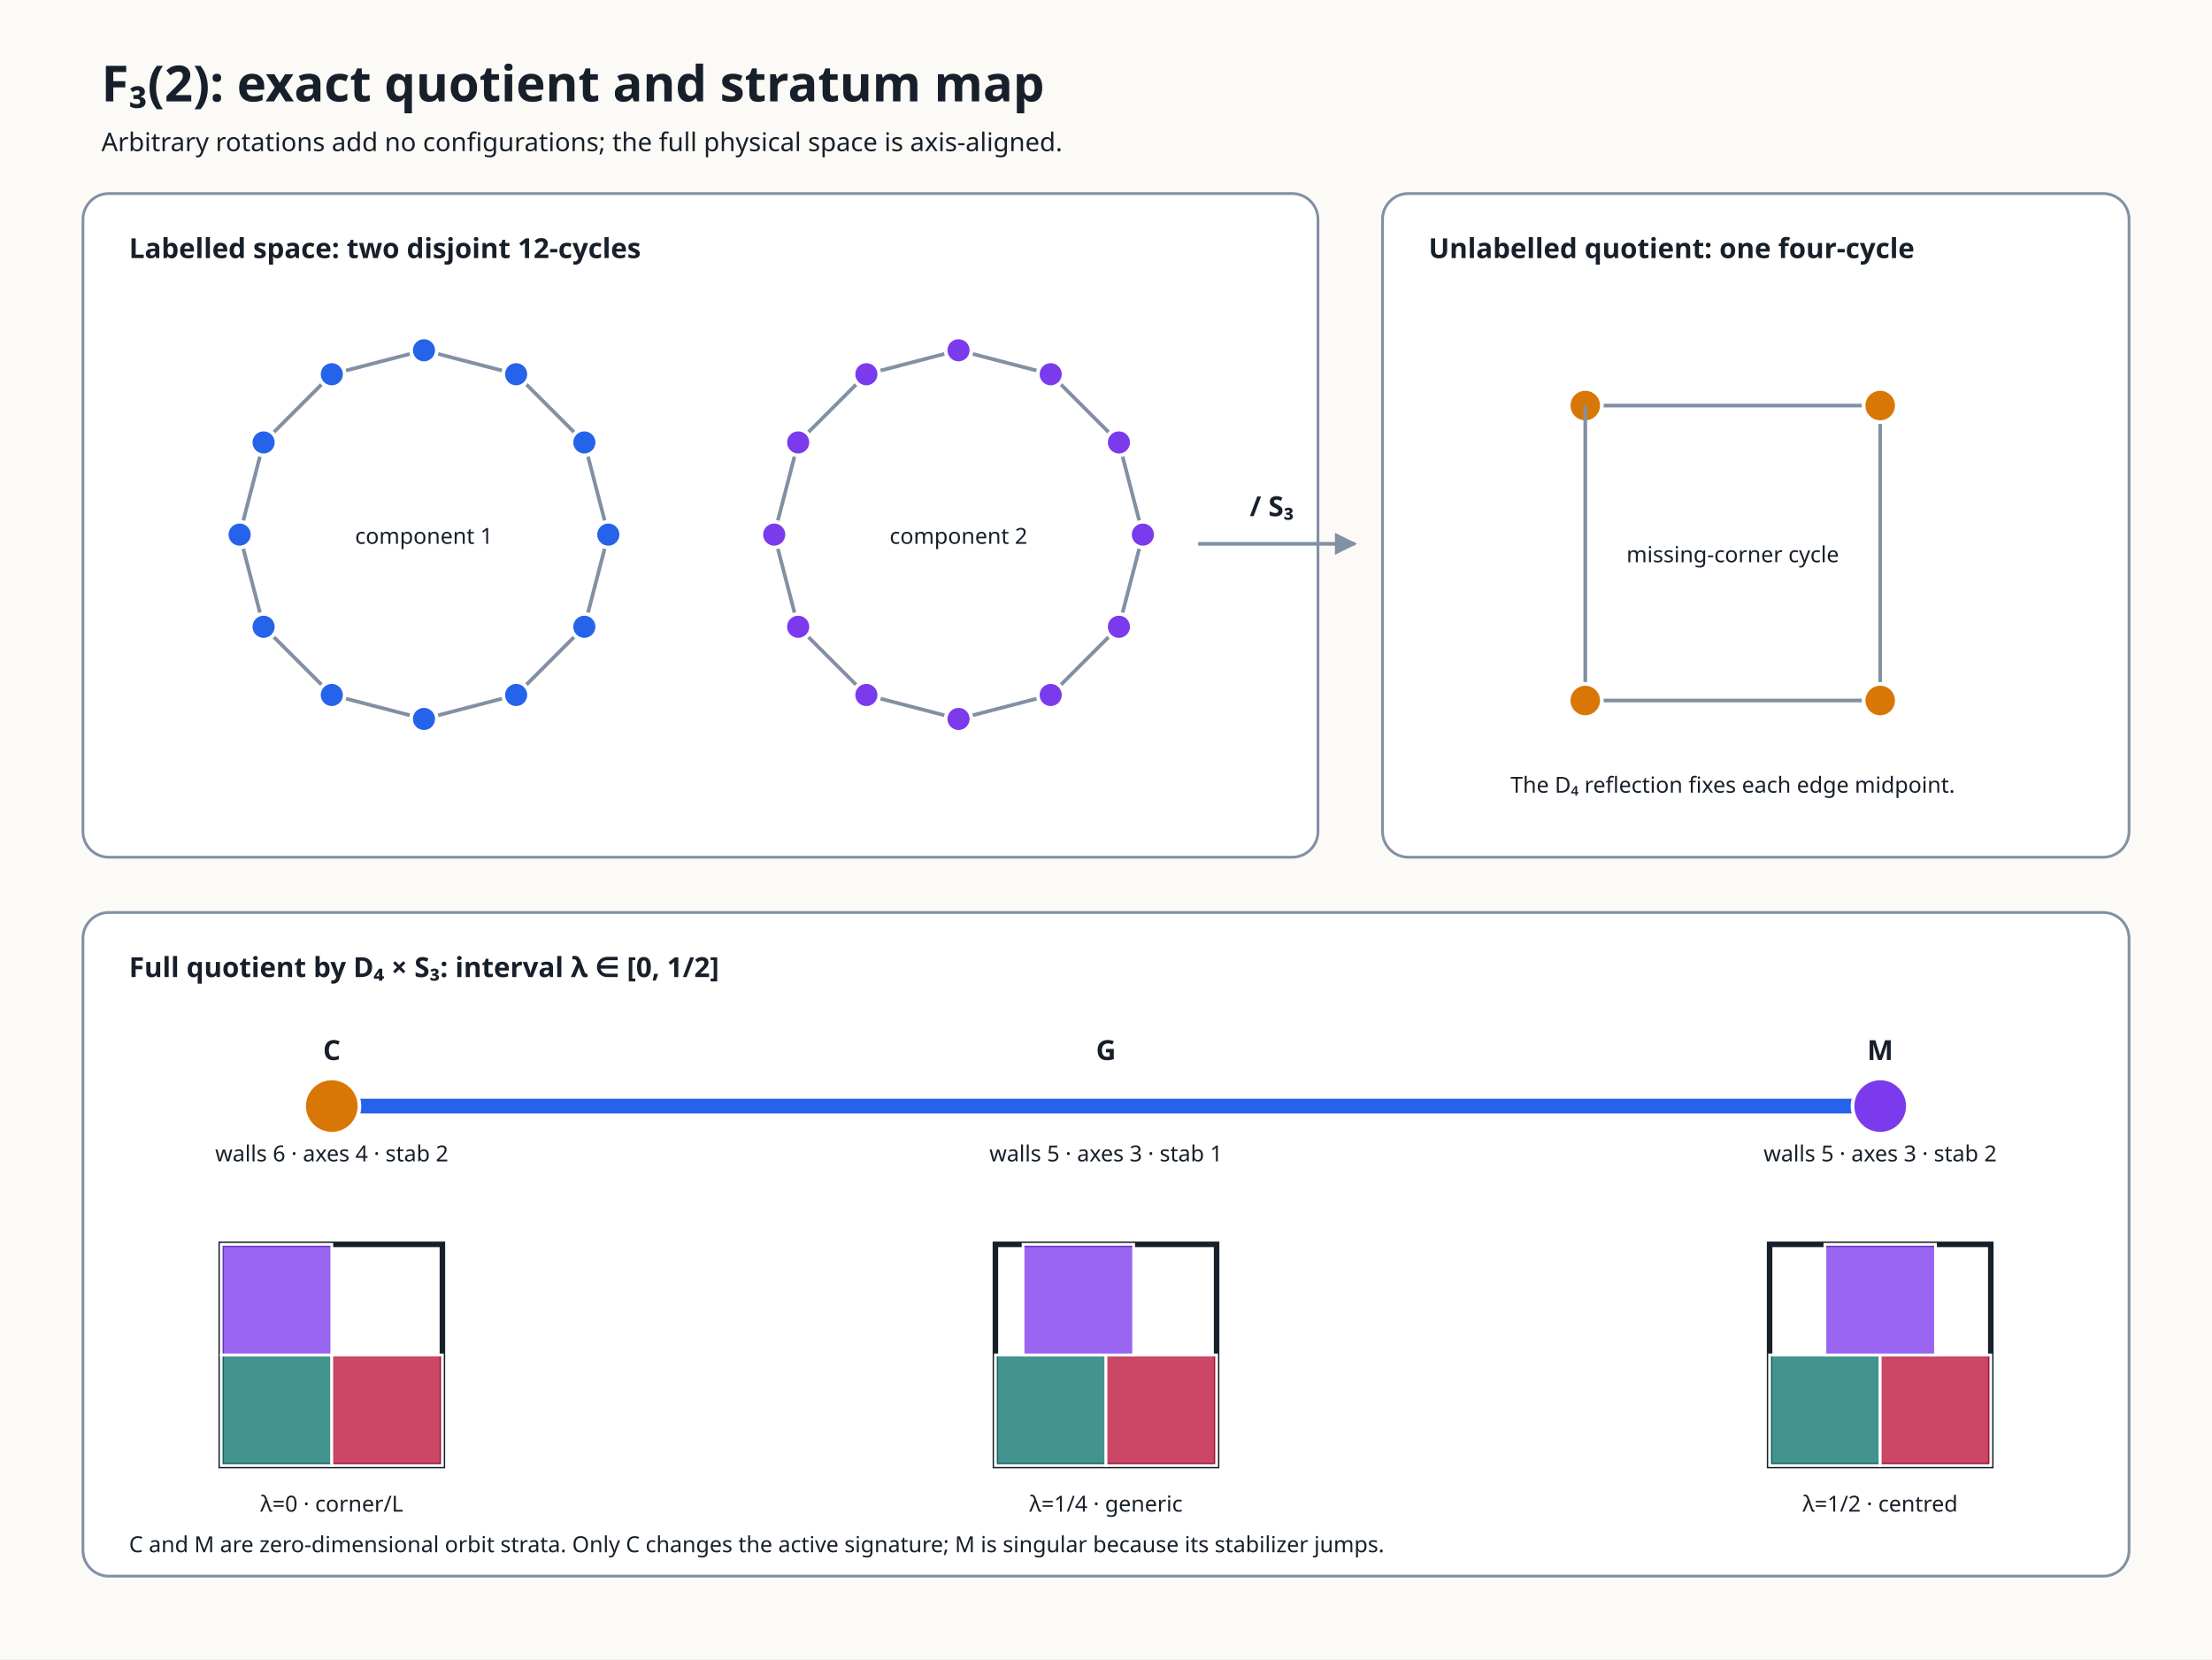
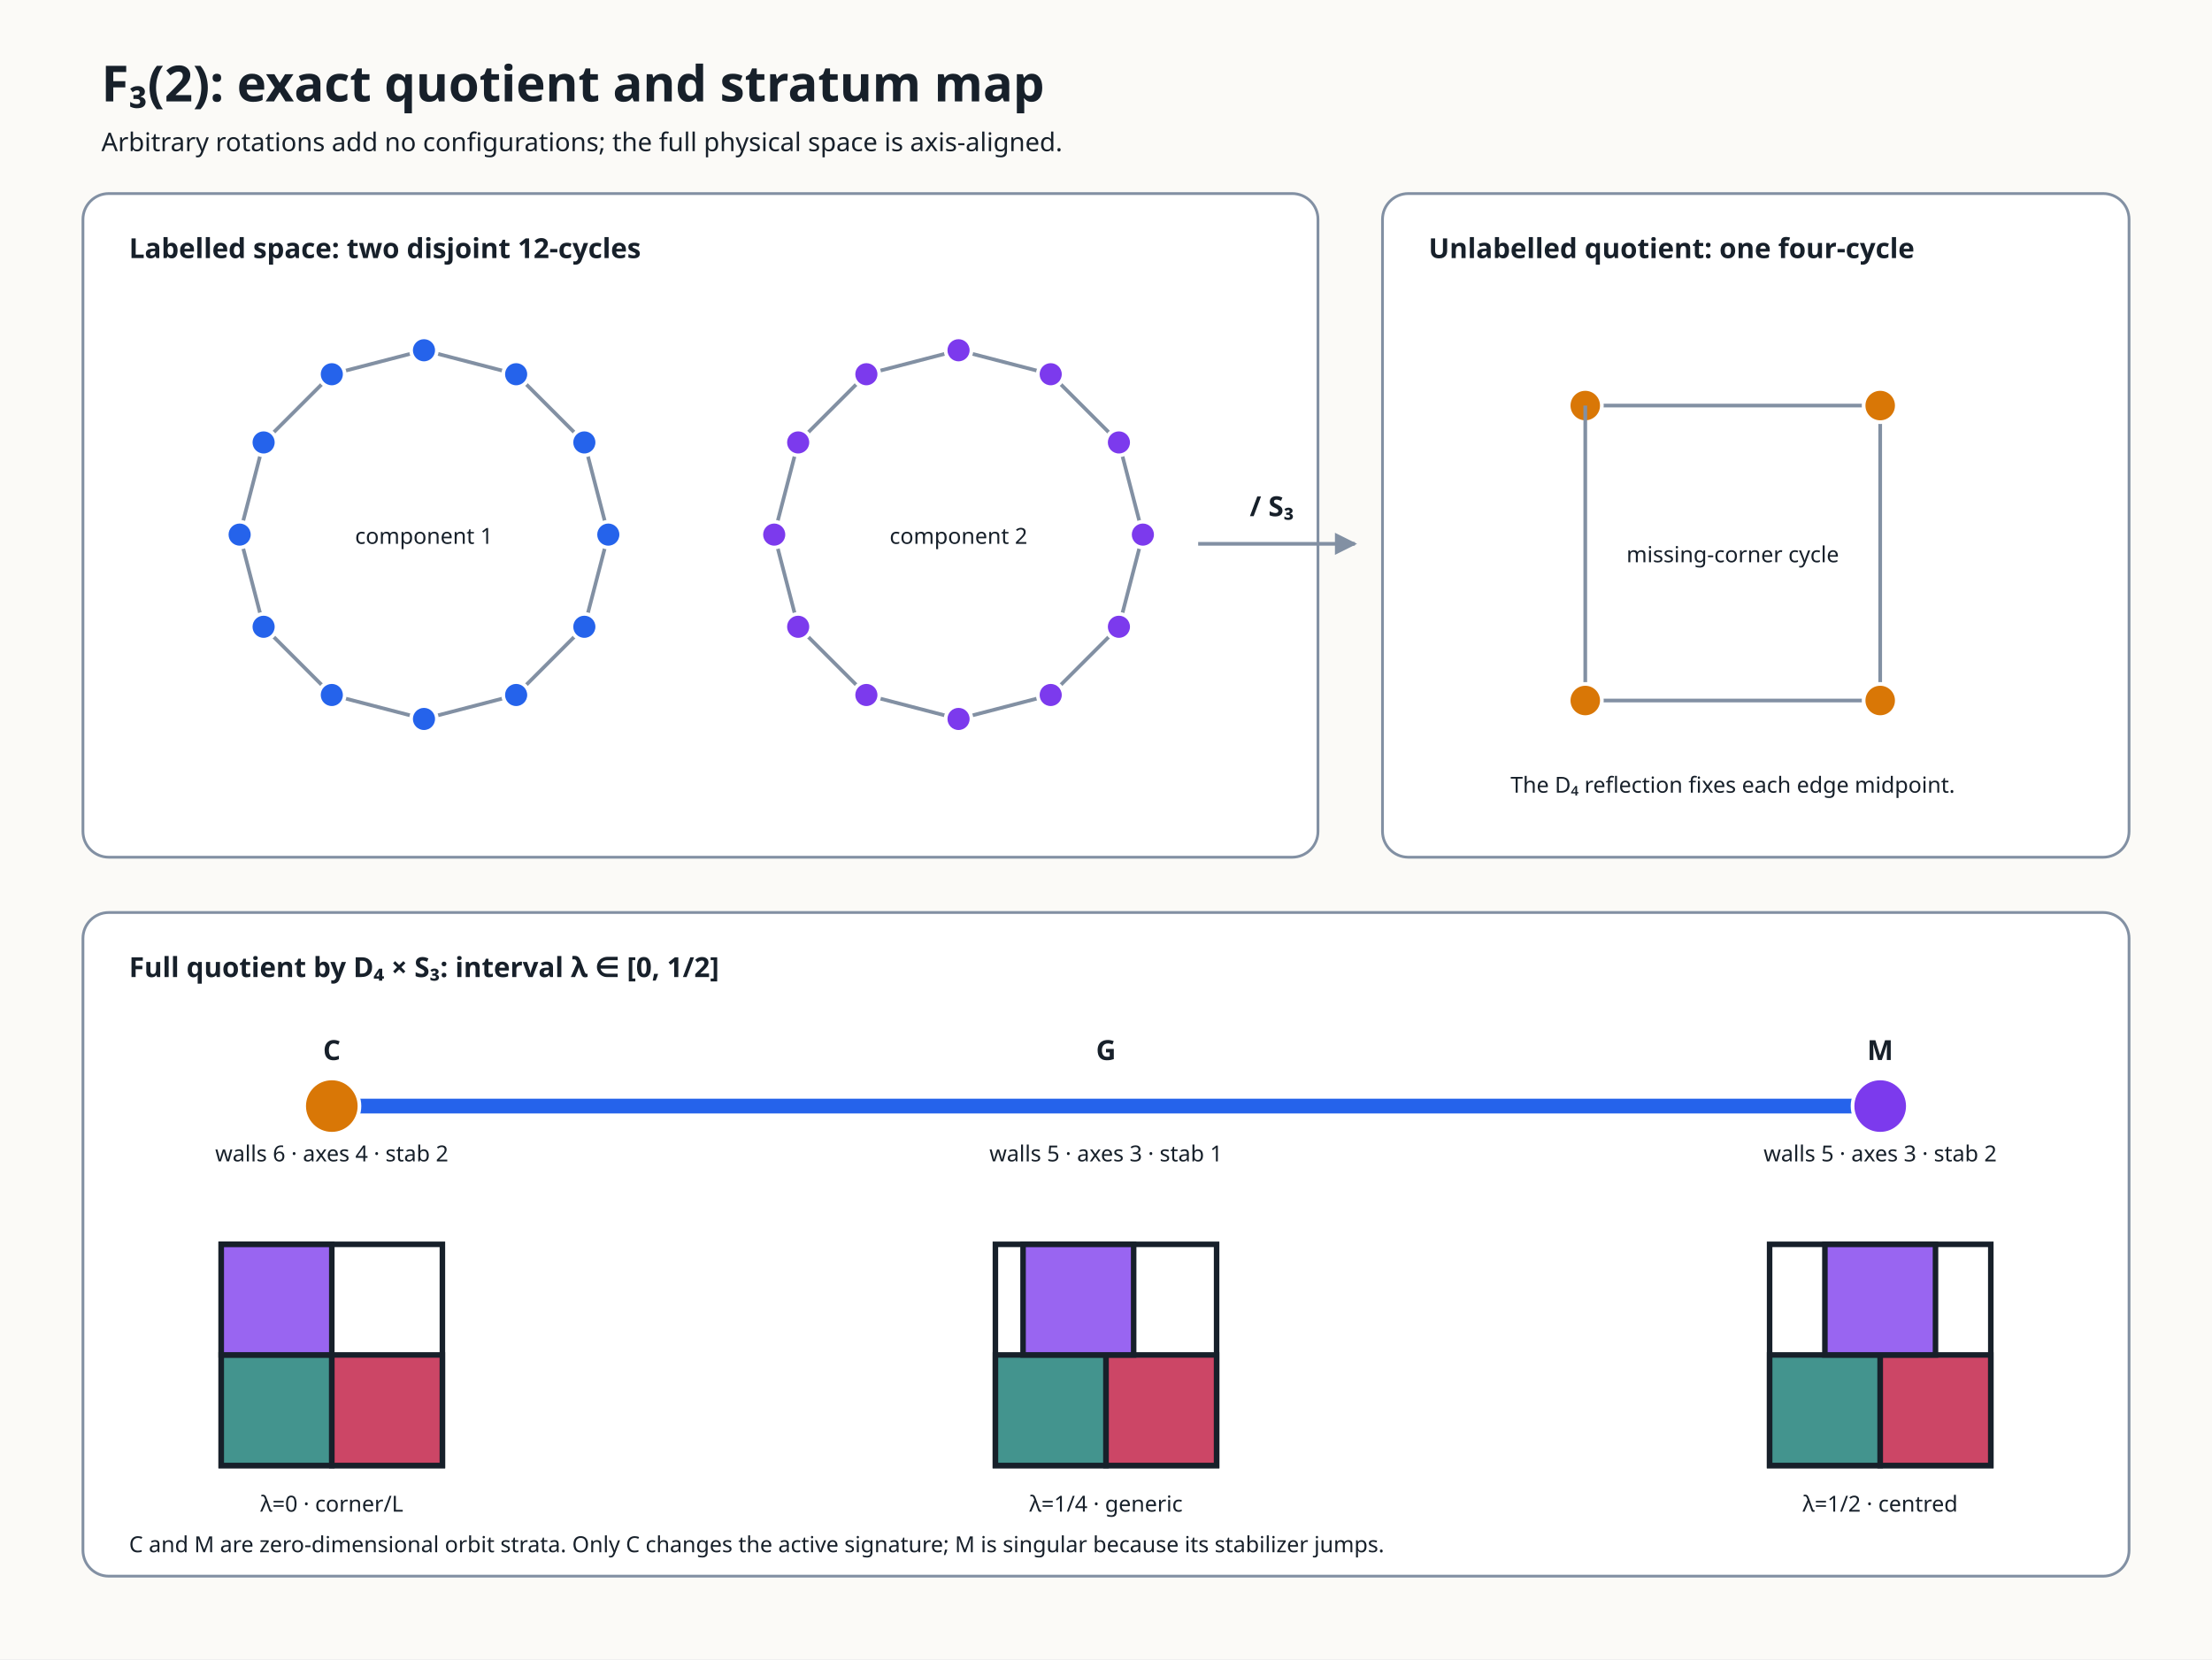
<svg xmlns="http://www.w3.org/2000/svg" width="1200" height="900" viewBox="0 0 1200 900" role="img" aria-labelledby="figure-title figure-description">
  <rect width="1200" height="900" fill="#fbfaf7" />
  <text x="55" y="55" font-size="27" font-weight="750" font-family="ui-sans-serif, system-ui, sans-serif" fill="#17202a">F₃(2): exact quotient and stratum map</text>
  <text x="55" y="82" class="muted" font-size="14" font-family="ui-sans-serif, system-ui, sans-serif" fill="#17202a">Arbitrary rotations add no configurations; the full physical space is axis-aligned.</text>
  <rect class="panel" x="45" y="105" width="670" height="360" rx="14" fill="#ffffff" stroke="#8290a3" stroke-width="1.5" />
  <text x="70" y="140" class="label" font-family="ui-sans-serif, system-ui, sans-serif" fill="#17202a" font-size="15" font-weight="650">Labelled space: two disjoint 12-cycles</text>
  <line id="labelled-0-edge-0" class="edge" x1="230" y1="190" x2="280" y2="203" stroke="#8290a3" stroke-width="2" fill="none" />
  <line id="labelled-0-edge-1" class="edge" x1="280" y1="203" x2="317" y2="240" stroke="#8290a3" stroke-width="2" fill="none" />
  <line id="labelled-0-edge-2" class="edge" x1="317" y1="240" x2="330" y2="290" stroke="#8290a3" stroke-width="2" fill="none" />
  <line id="labelled-0-edge-3" class="edge" x1="330" y1="290" x2="317" y2="340" stroke="#8290a3" stroke-width="2" fill="none" />
  <line id="labelled-0-edge-4" class="edge" x1="317" y1="340" x2="280" y2="377" stroke="#8290a3" stroke-width="2" fill="none" />
  <line id="labelled-0-edge-5" class="edge" x1="280" y1="377" x2="230" y2="390" stroke="#8290a3" stroke-width="2" fill="none" />
  <line id="labelled-0-edge-6" class="edge" x1="230" y1="390" x2="180" y2="377" stroke="#8290a3" stroke-width="2" fill="none" />
  <line id="labelled-0-edge-7" class="edge" x1="180" y1="377" x2="143" y2="340" stroke="#8290a3" stroke-width="2" fill="none" />
  <line id="labelled-0-edge-8" class="edge" x1="143" y1="340" x2="130" y2="290" stroke="#8290a3" stroke-width="2" fill="none" />
  <line id="labelled-0-edge-9" class="edge" x1="130" y1="290" x2="143" y2="240" stroke="#8290a3" stroke-width="2" fill="none" />
  <line id="labelled-0-edge-10" class="edge" x1="143" y1="240" x2="180" y2="203" stroke="#8290a3" stroke-width="2" fill="none" />
  <line id="labelled-0-edge-11" class="edge" x1="180" y1="203" x2="230" y2="190" stroke="#8290a3" stroke-width="2" fill="none" />
  <circle id="labelled-0-vertex-0" class="node" cx="230" cy="190" r="7" fill="#2563eb" stroke="#ffffff" stroke-width="2" />
  <circle id="labelled-0-vertex-1" class="node" cx="280" cy="203" r="7" fill="#2563eb" stroke="#ffffff" stroke-width="2" />
  <circle id="labelled-0-vertex-2" class="node" cx="317" cy="240" r="7" fill="#2563eb" stroke="#ffffff" stroke-width="2" />
  <circle id="labelled-0-vertex-3" class="node" cx="330" cy="290" r="7" fill="#2563eb" stroke="#ffffff" stroke-width="2" />
  <circle id="labelled-0-vertex-4" class="node" cx="317" cy="340" r="7" fill="#2563eb" stroke="#ffffff" stroke-width="2" />
  <circle id="labelled-0-vertex-5" class="node" cx="280" cy="377" r="7" fill="#2563eb" stroke="#ffffff" stroke-width="2" />
  <circle id="labelled-0-vertex-6" class="node" cx="230" cy="390" r="7" fill="#2563eb" stroke="#ffffff" stroke-width="2" />
  <circle id="labelled-0-vertex-7" class="node" cx="180" cy="377" r="7" fill="#2563eb" stroke="#ffffff" stroke-width="2" />
  <circle id="labelled-0-vertex-8" class="node" cx="143" cy="340" r="7" fill="#2563eb" stroke="#ffffff" stroke-width="2" />
  <circle id="labelled-0-vertex-9" class="node" cx="130" cy="290" r="7" fill="#2563eb" stroke="#ffffff" stroke-width="2" />
  <circle id="labelled-0-vertex-10" class="node" cx="143" cy="240" r="7" fill="#2563eb" stroke="#ffffff" stroke-width="2" />
  <circle id="labelled-0-vertex-11" class="node" cx="180" cy="203" r="7" fill="#2563eb" stroke="#ffffff" stroke-width="2" />
  <text x="230" y="295" text-anchor="middle" class="small" font-family="ui-sans-serif, system-ui, sans-serif" fill="#17202a" font-size="12">component 1</text>
  <line id="labelled-1-edge-0" class="edge" x1="520" y1="190" x2="570" y2="203" stroke="#8290a3" stroke-width="2" fill="none" />
  <line id="labelled-1-edge-1" class="edge" x1="570" y1="203" x2="607" y2="240" stroke="#8290a3" stroke-width="2" fill="none" />
  <line id="labelled-1-edge-2" class="edge" x1="607" y1="240" x2="620" y2="290" stroke="#8290a3" stroke-width="2" fill="none" />
  <line id="labelled-1-edge-3" class="edge" x1="620" y1="290" x2="607" y2="340" stroke="#8290a3" stroke-width="2" fill="none" />
  <line id="labelled-1-edge-4" class="edge" x1="607" y1="340" x2="570" y2="377" stroke="#8290a3" stroke-width="2" fill="none" />
  <line id="labelled-1-edge-5" class="edge" x1="570" y1="377" x2="520" y2="390" stroke="#8290a3" stroke-width="2" fill="none" />
  <line id="labelled-1-edge-6" class="edge" x1="520" y1="390" x2="470" y2="377" stroke="#8290a3" stroke-width="2" fill="none" />
  <line id="labelled-1-edge-7" class="edge" x1="470" y1="377" x2="433" y2="340" stroke="#8290a3" stroke-width="2" fill="none" />
  <line id="labelled-1-edge-8" class="edge" x1="433" y1="340" x2="420" y2="290" stroke="#8290a3" stroke-width="2" fill="none" />
  <line id="labelled-1-edge-9" class="edge" x1="420" y1="290" x2="433" y2="240" stroke="#8290a3" stroke-width="2" fill="none" />
  <line id="labelled-1-edge-10" class="edge" x1="433" y1="240" x2="470" y2="203" stroke="#8290a3" stroke-width="2" fill="none" />
  <line id="labelled-1-edge-11" class="edge" x1="470" y1="203" x2="520" y2="190" stroke="#8290a3" stroke-width="2" fill="none" />
  <circle id="labelled-1-vertex-0" class="node" cx="520" cy="190" r="7" fill="#7c3aed" stroke="#ffffff" stroke-width="2" />
  <circle id="labelled-1-vertex-1" class="node" cx="570" cy="203" r="7" fill="#7c3aed" stroke="#ffffff" stroke-width="2" />
  <circle id="labelled-1-vertex-2" class="node" cx="607" cy="240" r="7" fill="#7c3aed" stroke="#ffffff" stroke-width="2" />
  <circle id="labelled-1-vertex-3" class="node" cx="620" cy="290" r="7" fill="#7c3aed" stroke="#ffffff" stroke-width="2" />
  <circle id="labelled-1-vertex-4" class="node" cx="607" cy="340" r="7" fill="#7c3aed" stroke="#ffffff" stroke-width="2" />
  <circle id="labelled-1-vertex-5" class="node" cx="570" cy="377" r="7" fill="#7c3aed" stroke="#ffffff" stroke-width="2" />
  <circle id="labelled-1-vertex-6" class="node" cx="520" cy="390" r="7" fill="#7c3aed" stroke="#ffffff" stroke-width="2" />
  <circle id="labelled-1-vertex-7" class="node" cx="470" cy="377" r="7" fill="#7c3aed" stroke="#ffffff" stroke-width="2" />
  <circle id="labelled-1-vertex-8" class="node" cx="433" cy="340" r="7" fill="#7c3aed" stroke="#ffffff" stroke-width="2" />
  <circle id="labelled-1-vertex-9" class="node" cx="420" cy="290" r="7" fill="#7c3aed" stroke="#ffffff" stroke-width="2" />
  <circle id="labelled-1-vertex-10" class="node" cx="433" cy="240" r="7" fill="#7c3aed" stroke="#ffffff" stroke-width="2" />
  <circle id="labelled-1-vertex-11" class="node" cx="470" cy="203" r="7" fill="#7c3aed" stroke="#ffffff" stroke-width="2" />
  <text x="520" y="295" text-anchor="middle" class="small" font-family="ui-sans-serif, system-ui, sans-serif" fill="#17202a" font-size="12">component 2</text>
  <text x="690" y="280" text-anchor="middle" class="label" font-family="ui-sans-serif, system-ui, sans-serif" fill="#17202a" font-size="15" font-weight="650">/ S₃</text>
  <path class="edge" d="M650 295 H735" marker-end="url(#arrow)" stroke="#8290a3" stroke-width="2" fill="none" />
  <defs>
    <marker id="arrow" viewBox="0 0 10 10" refX="9" refY="5" markerWidth="6" markerHeight="6" orient="auto-start-reverse">
      <path d="M 0 0 L 10 5 L 0 10 z" fill="#8290a3" />
    </marker>
  </defs>
  <rect class="panel" x="750" y="105" width="405" height="360" rx="14" fill="#ffffff" stroke="#8290a3" stroke-width="1.5" />
  <text x="775" y="140" class="label" font-family="ui-sans-serif, system-ui, sans-serif" fill="#17202a" font-size="15" font-weight="650">Unlabelled quotient: one four-cycle</text>
  <line id="s3-edge-0" class="edge" x1="860" y1="220" x2="1020" y2="220" stroke="#8290a3" stroke-width="2" fill="none" />
  <circle id="s3-vertex-0" class="node" cx="860" cy="220" r="9" fill="#d97706" stroke="#ffffff" stroke-width="2" />
  <line id="s3-edge-1" class="edge" x1="1020" y1="220" x2="1020" y2="380" stroke="#8290a3" stroke-width="2" fill="none" />
  <circle id="s3-vertex-1" class="node" cx="1020" cy="220" r="9" fill="#d97706" stroke="#ffffff" stroke-width="2" />
  <line id="s3-edge-2" class="edge" x1="1020" y1="380" x2="860" y2="380" stroke="#8290a3" stroke-width="2" fill="none" />
  <circle id="s3-vertex-2" class="node" cx="1020" cy="380" r="9" fill="#d97706" stroke="#ffffff" stroke-width="2" />
  <line id="s3-edge-3" class="edge" x1="860" y1="380" x2="860" y2="220" stroke="#8290a3" stroke-width="2" fill="none" />
  <circle id="s3-vertex-3" class="node" cx="860" cy="380" r="9" fill="#d97706" stroke="#ffffff" stroke-width="2" />
  <text x="940" y="305" text-anchor="middle" class="small" font-family="ui-sans-serif, system-ui, sans-serif" fill="#17202a" font-size="12">missing-corner cycle</text>
  <text x="940" y="430" text-anchor="middle" class="muted small" font-family="ui-sans-serif, system-ui, sans-serif" fill="#17202a" font-size="12">The D₄ reflection fixes each edge midpoint.</text>
  <rect class="panel" x="45" y="495" width="1110" height="360" rx="14" fill="#ffffff" stroke="#8290a3" stroke-width="1.5" />
  <text x="70" y="530" class="label" font-family="ui-sans-serif, system-ui, sans-serif" fill="#17202a" font-size="15" font-weight="650">Full quotient by D₄ × S₃: interval λ ∈ [0, 1/2]</text>
  <line id="quotient-edge" x1="180" y1="600" x2="1020" y2="600" stroke="#2563eb" stroke-width="8" stroke-linecap="round" />
  <circle id="stratum-C" cx="180" cy="600" r="15" fill="#d97706" class="node" stroke="#ffffff" stroke-width="2" />
  <circle id="stratum-M" cx="1020" cy="600" r="15" fill="#7c3aed" class="node" stroke="#ffffff" stroke-width="2" />
  <text x="180" y="575" text-anchor="middle" class="label" font-family="ui-sans-serif, system-ui, sans-serif" fill="#17202a" font-size="15" font-weight="650">C</text>
  <text x="600" y="575" text-anchor="middle" class="label" font-family="ui-sans-serif, system-ui, sans-serif" fill="#17202a" font-size="15" font-weight="650">G</text>
  <text x="1020" y="575" text-anchor="middle" class="label" font-family="ui-sans-serif, system-ui, sans-serif" fill="#17202a" font-size="15" font-weight="650">M</text>
  <text x="180" y="630" text-anchor="middle" class="small" font-family="ui-sans-serif, system-ui, sans-serif" fill="#17202a" font-size="12">walls 6 · axes 4 · stab 2</text>
  <text x="600" y="630" text-anchor="middle" class="small" font-family="ui-sans-serif, system-ui, sans-serif" fill="#17202a" font-size="12">walls 5 · axes 3 · stab 1</text>
  <text x="1020" y="630" text-anchor="middle" class="small" font-family="ui-sans-serif, system-ui, sans-serif" fill="#17202a" font-size="12">walls 5 · axes 3 · stab 2</text>
  <g id="packing-0" transform="translate(120,675)">
    <rect x="0" y="0" width="120" height="120" fill="none" stroke="#17202a" stroke-width="3" />
-     <rect x="0" y="60" width="60" height="60" fill="#0f766e" fill-opacity="0.78" stroke="#ffffff" stroke-width="1.5" />
-     <rect x="60" y="60" width="60" height="60" fill="#be123c" fill-opacity="0.78" stroke="#ffffff" stroke-width="1.5" />
-     <rect x="0" y="0" width="60" height="60" fill="#7c3aed" fill-opacity="0.78" stroke="#ffffff" stroke-width="1.5" />
+     <rect x="0" y="60" width="60" height="60" fill="#0f766e" fill-opacity="0.78" stroke="#17202a" stroke-width="3" />
+     <rect x="60" y="60" width="60" height="60" fill="#be123c" fill-opacity="0.78" stroke="#17202a" stroke-width="3" />
+     <rect x="0" y="0" width="60" height="60" fill="#7c3aed" fill-opacity="0.78" stroke="#17202a" stroke-width="3" />
  </g>
  <text x="180" y="820" text-anchor="middle" class="small" font-family="ui-sans-serif, system-ui, sans-serif" fill="#17202a" font-size="12">λ=0 · corner/L</text>
  <g id="packing-1-4" transform="translate(540,675)">
    <rect x="0" y="0" width="120" height="120" fill="none" stroke="#17202a" stroke-width="3" />
-     <rect x="0" y="60" width="60" height="60" fill="#0f766e" fill-opacity="0.78" stroke="#ffffff" stroke-width="1.5" />
-     <rect x="60" y="60" width="60" height="60" fill="#be123c" fill-opacity="0.78" stroke="#ffffff" stroke-width="1.5" />
-     <rect x="15" y="0" width="60" height="60" fill="#7c3aed" fill-opacity="0.78" stroke="#ffffff" stroke-width="1.5" />
+     <rect x="0" y="60" width="60" height="60" fill="#0f766e" fill-opacity="0.78" stroke="#17202a" stroke-width="3" />
+     <rect x="60" y="60" width="60" height="60" fill="#be123c" fill-opacity="0.78" stroke="#17202a" stroke-width="3" />
+     <rect x="15" y="0" width="60" height="60" fill="#7c3aed" fill-opacity="0.78" stroke="#17202a" stroke-width="3" />
  </g>
  <text x="600" y="820" text-anchor="middle" class="small" font-family="ui-sans-serif, system-ui, sans-serif" fill="#17202a" font-size="12">λ=1/4 · generic</text>
  <g id="packing-1-2" transform="translate(960,675)">
    <rect x="0" y="0" width="120" height="120" fill="none" stroke="#17202a" stroke-width="3" />
-     <rect x="0" y="60" width="60" height="60" fill="#0f766e" fill-opacity="0.78" stroke="#ffffff" stroke-width="1.5" />
-     <rect x="60" y="60" width="60" height="60" fill="#be123c" fill-opacity="0.78" stroke="#ffffff" stroke-width="1.5" />
-     <rect x="30" y="0" width="60" height="60" fill="#7c3aed" fill-opacity="0.78" stroke="#ffffff" stroke-width="1.5" />
+     <rect x="0" y="60" width="60" height="60" fill="#0f766e" fill-opacity="0.78" stroke="#17202a" stroke-width="3" />
+     <rect x="60" y="60" width="60" height="60" fill="#be123c" fill-opacity="0.78" stroke="#17202a" stroke-width="3" />
+     <rect x="30" y="0" width="60" height="60" fill="#7c3aed" fill-opacity="0.78" stroke="#17202a" stroke-width="3" />
  </g>
  <text x="1020" y="820" text-anchor="middle" class="small" font-family="ui-sans-serif, system-ui, sans-serif" fill="#17202a" font-size="12">λ=1/2 · centred</text>
  <text x="70" y="842" class="muted small" font-family="ui-sans-serif, system-ui, sans-serif" fill="#17202a" font-size="12">C and M are zero-dimensional orbit strata. Only C changes the active signature; M is singular because its stabilizer jumps.</text>
</svg>
